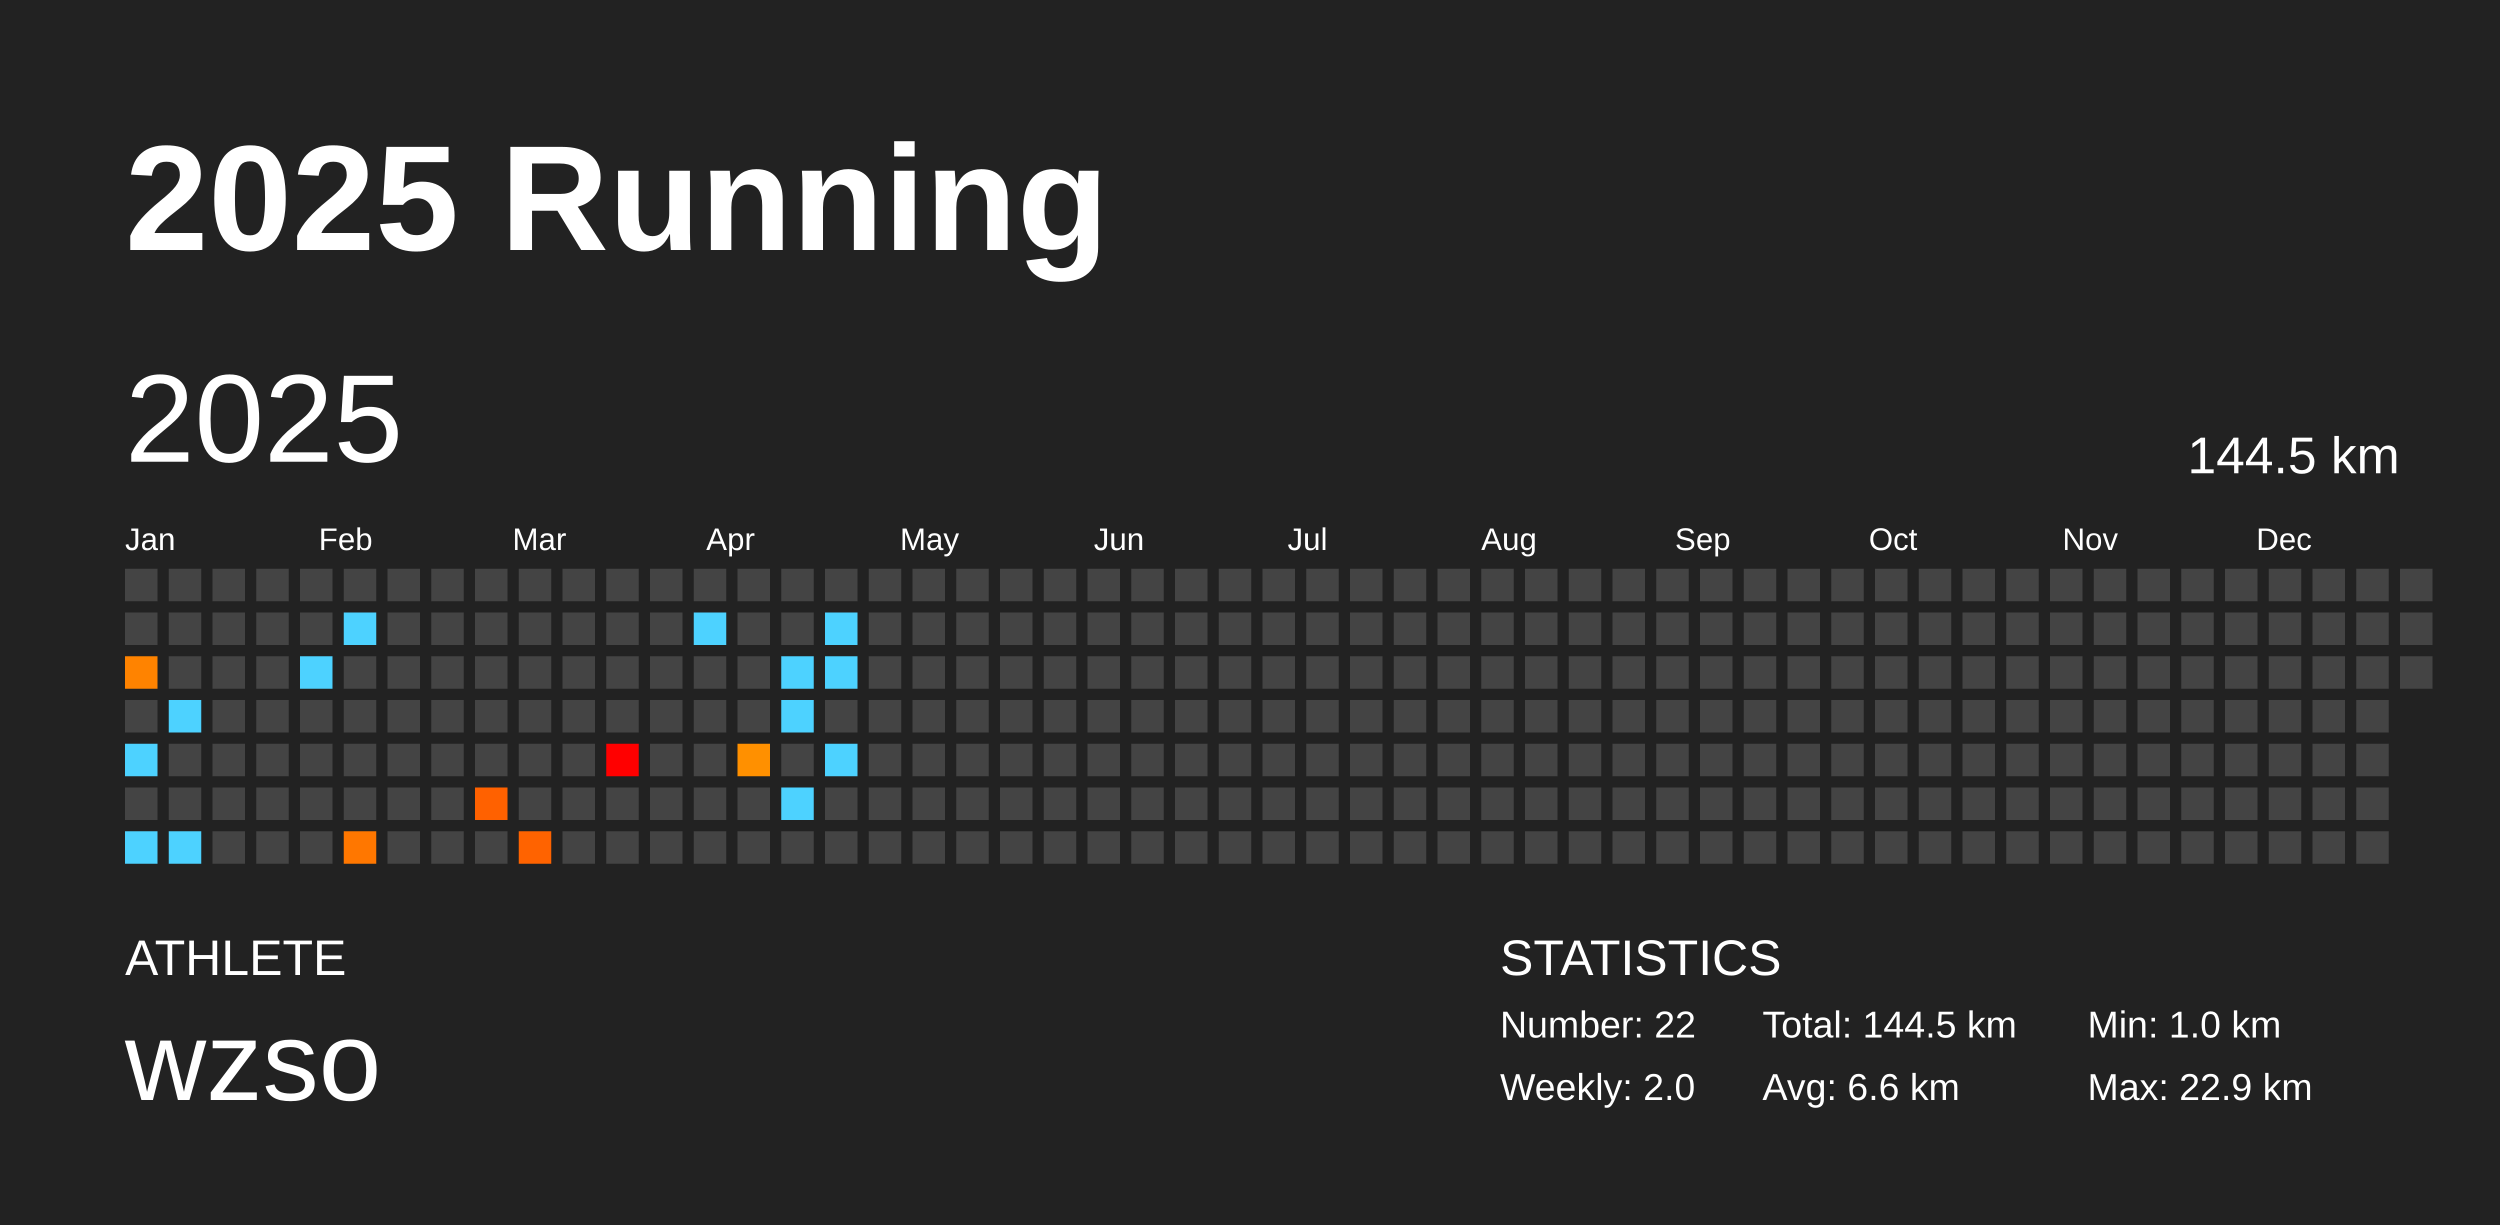
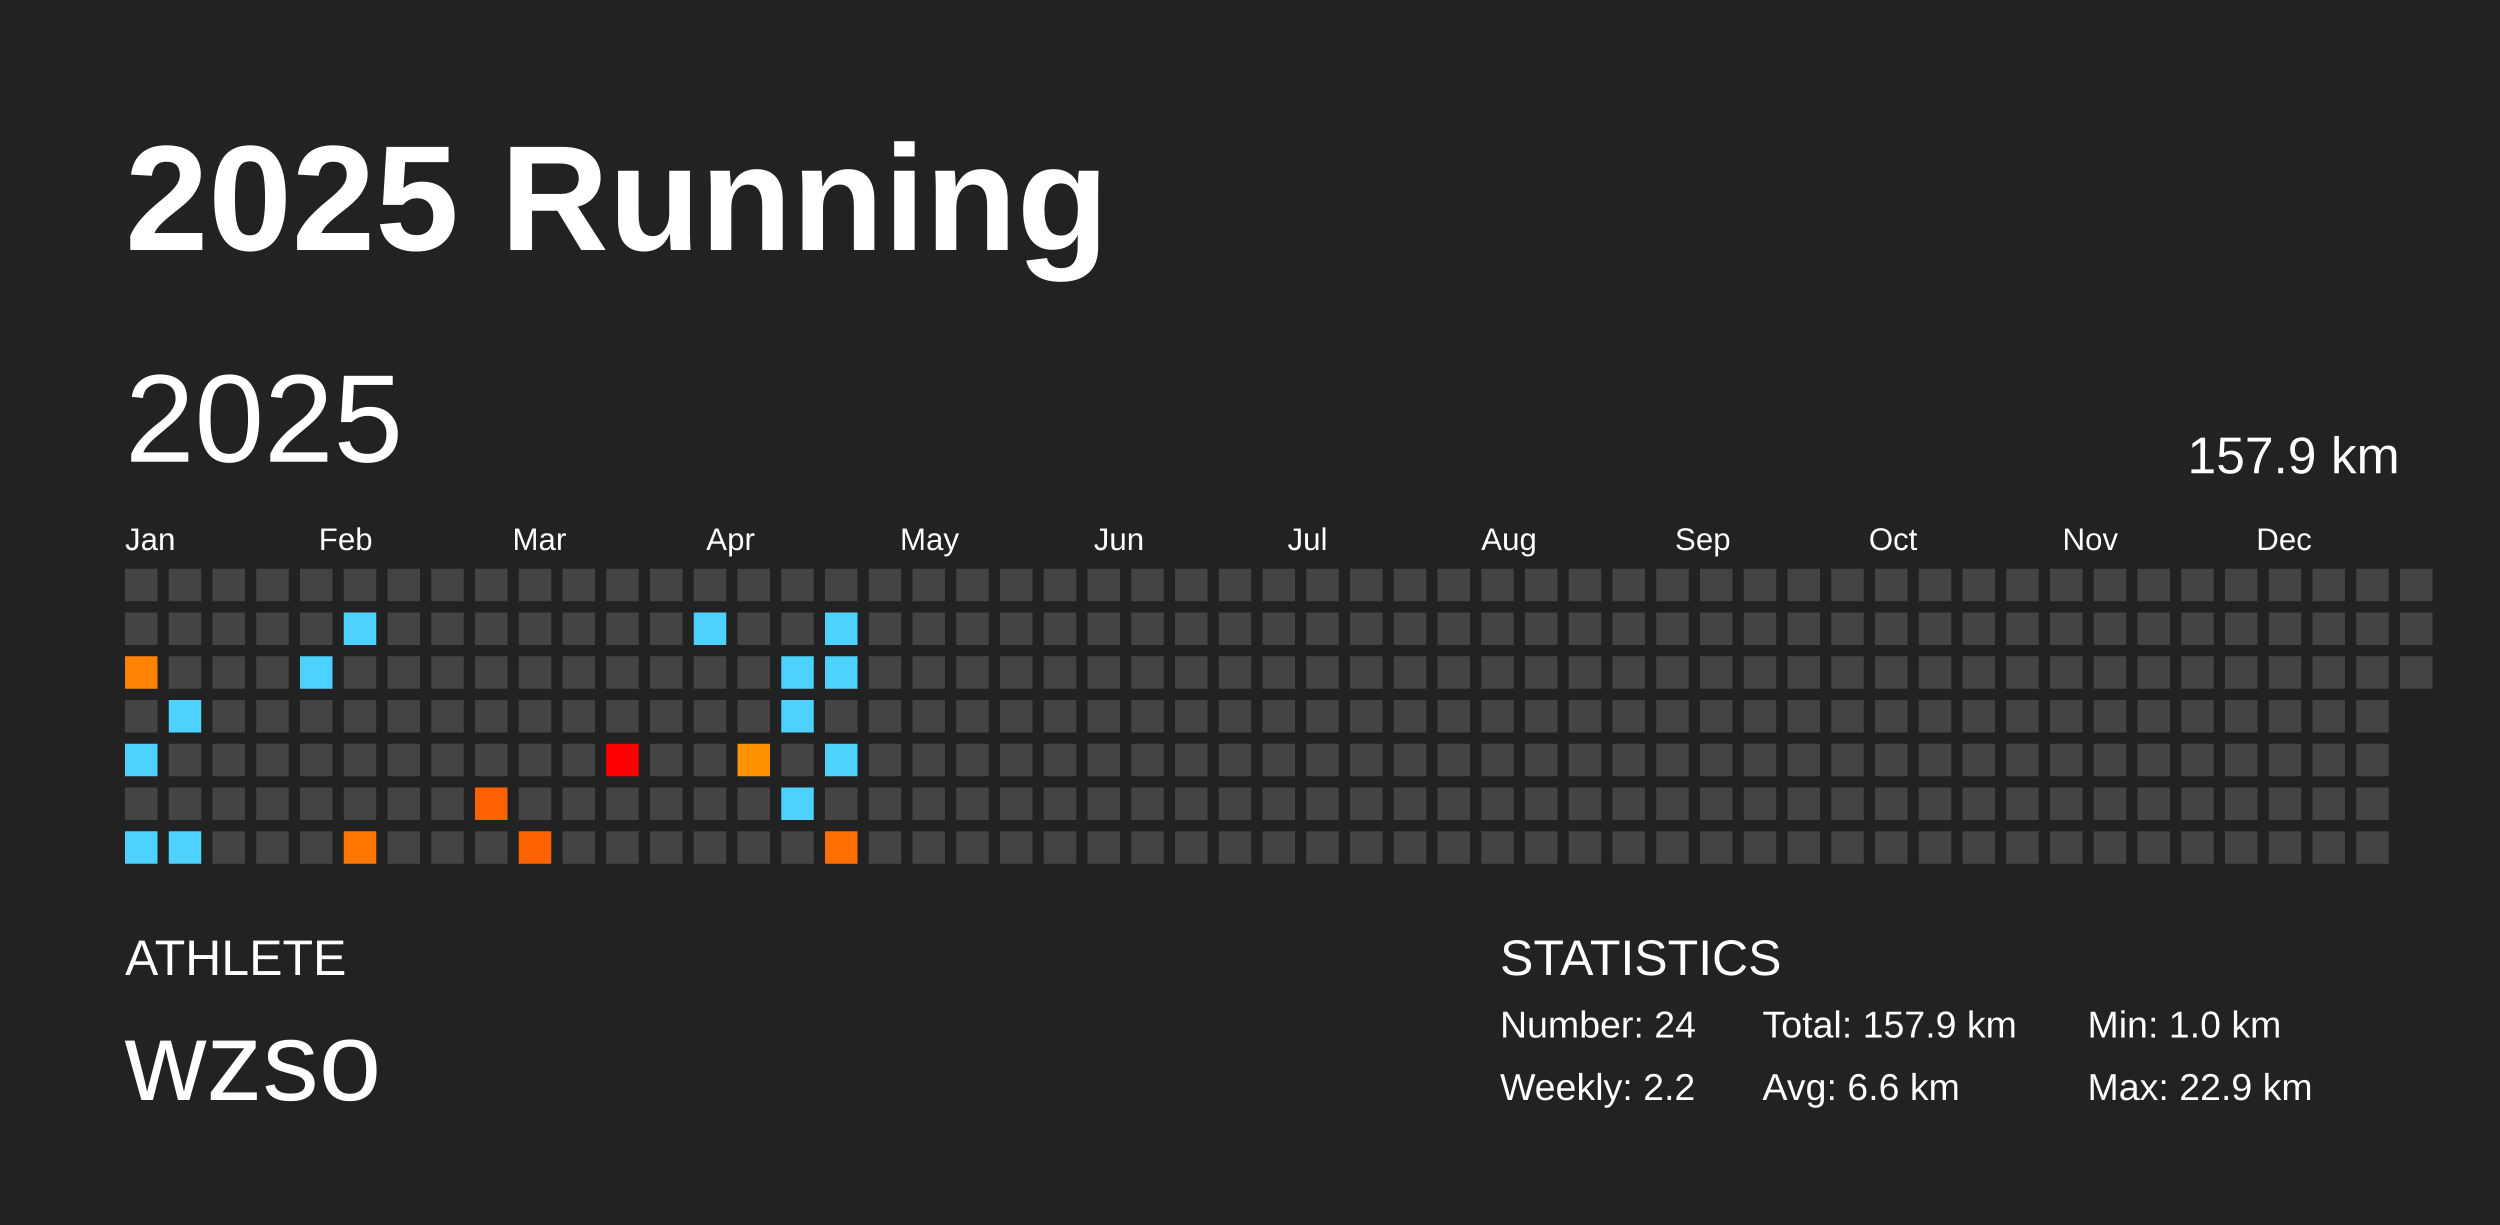
<svg xmlns="http://www.w3.org/2000/svg" baseProfile="full" height="98mm" version="1.1" viewBox="0,0,200,98" width="200mm">
  <defs />
  <rect fill="#222222" height="98" width="200" x="0" y="0" />
  <text fill="#FFFFFF" style="font-size:12px; font-family:Arial; font-weight:bold;" x="10" y="20">2025 Running</text>
  <text fill="#FFFFFF" style="font-size:4px; font-family:Arial" x="10" y="78">ATHLETE</text>
  <text fill="#FFFFFF" style="font-size:9px; font-family:Arial" x="10" y="88">wzso</text>
  <text fill="#FFFFFF" style="font-size:4px; font-family:Arial" x="120" y="78">STATISTICS</text>
-   <text fill="#FFFFFF" style="font-size:3px; font-family:Arial" x="120" y="83">Number: 22</text>
-   <text fill="#FFFFFF" style="font-size:3px; font-family:Arial" x="120" y="88">Weekly: 2.0</text>
-   <text fill="#FFFFFF" style="font-size:3px; font-family:Arial" x="141" y="83">Total: 144.5 km</text>
+   <text fill="#FFFFFF" style="font-size:3px; font-family:Arial" x="120" y="83">Number: 24</text>
+   <text fill="#FFFFFF" style="font-size:3px; font-family:Arial" x="120" y="88">Weekly: 2.2</text>
+   <text fill="#FFFFFF" style="font-size:3px; font-family:Arial" x="141" y="83">Total: 157.9 km</text>
  <text fill="#FFFFFF" style="font-size:3px; font-family:Arial" x="141" y="88">Avg: 6.6 km</text>
  <text fill="#FFFFFF" style="font-size:3px; font-family:Arial" x="167" y="83">Min: 1.0 km</text>
  <text fill="#FFFFFF" style="font-size:3px; font-family:Arial" x="167" y="88">Max: 22.9 km</text>
  <text dominant-baseline="hanging" fill="#FFFFFF" style="font-size:10.0px; font-family:Arial;" x="10" y="30">2025</text>
-   <text dominant-baseline="hanging" fill="#FFFFFF" style="font-size:4.125px; font-family:Arial;" x="175" y="35">144.5 km</text>
+   <text dominant-baseline="hanging" fill="#FFFFFF" style="font-size:4.125px; font-family:Arial;" x="175" y="35">157.9 km</text>
  <text fill="#FFFFFF" style="font-size:2.5px; font-family:Arial" x="10.0" y="44">Jan</text>
  <text fill="#FFFFFF" style="font-size:2.5px; font-family:Arial" x="25.5" y="44">Feb</text>
  <text fill="#FFFFFF" style="font-size:2.5px; font-family:Arial" x="41.0" y="44">Mar</text>
  <text fill="#FFFFFF" style="font-size:2.5px; font-family:Arial" x="56.5" y="44">Apr</text>
  <text fill="#FFFFFF" style="font-size:2.5px; font-family:Arial" x="72.0" y="44">May</text>
  <text fill="#FFFFFF" style="font-size:2.5px; font-family:Arial" x="87.5" y="44">Jun</text>
  <text fill="#FFFFFF" style="font-size:2.5px; font-family:Arial" x="103.0" y="44">Jul</text>
  <text fill="#FFFFFF" style="font-size:2.5px; font-family:Arial" x="118.5" y="44">Aug</text>
  <text fill="#FFFFFF" style="font-size:2.5px; font-family:Arial" x="134.0" y="44">Sep</text>
  <text fill="#FFFFFF" style="font-size:2.5px; font-family:Arial" x="149.5" y="44">Oct</text>
  <text fill="#FFFFFF" style="font-size:2.5px; font-family:Arial" x="165.0" y="44">Nov</text>
  <text fill="#FFFFFF" style="font-size:2.5px; font-family:Arial" x="180.5" y="44">Dec</text>
  <rect fill="#444444" height="2.6" width="2.6" x="10.0" y="45.5" />
  <rect fill="#444444" height="2.6" width="2.6" x="10.0" y="49.0" />
  <rect fill="#ff8300" height="2.6" width="2.6" x="10.0" y="52.5" />
  <rect fill="#444444" height="2.6" width="2.6" x="10.0" y="56.0" />
  <rect fill="#4dd2ff" height="2.6" width="2.6" x="10.0" y="59.5" />
  <rect fill="#444444" height="2.6" width="2.6" x="10.0" y="63.0" />
  <rect fill="#4dd2ff" height="2.6" width="2.6" x="10.0" y="66.5" />
  <rect fill="#444444" height="2.6" width="2.6" x="13.5" y="45.5" />
  <rect fill="#444444" height="2.6" width="2.6" x="13.5" y="49.0" />
  <rect fill="#444444" height="2.6" width="2.6" x="13.5" y="52.5" />
  <rect fill="#4dd2ff" height="2.6" width="2.6" x="13.5" y="56.0" />
  <rect fill="#444444" height="2.6" width="2.6" x="13.5" y="59.5" />
  <rect fill="#444444" height="2.6" width="2.6" x="13.5" y="63.0" />
  <rect fill="#4dd2ff" height="2.6" width="2.6" x="13.5" y="66.5" />
  <rect fill="#444444" height="2.6" width="2.6" x="17.0" y="45.5" />
  <rect fill="#444444" height="2.6" width="2.6" x="17.0" y="49.0" />
  <rect fill="#444444" height="2.6" width="2.6" x="17.0" y="52.5" />
  <rect fill="#444444" height="2.6" width="2.6" x="17.0" y="56.0" />
  <rect fill="#444444" height="2.6" width="2.6" x="17.0" y="59.5" />
  <rect fill="#444444" height="2.6" width="2.6" x="17.0" y="63.0" />
  <rect fill="#444444" height="2.6" width="2.6" x="17.0" y="66.5" />
  <rect fill="#444444" height="2.6" width="2.6" x="20.5" y="45.5" />
  <rect fill="#444444" height="2.6" width="2.6" x="20.5" y="49.0" />
  <rect fill="#444444" height="2.6" width="2.6" x="20.5" y="52.5" />
  <rect fill="#444444" height="2.6" width="2.6" x="20.5" y="56.0" />
  <rect fill="#444444" height="2.6" width="2.6" x="20.5" y="59.5" />
  <rect fill="#444444" height="2.6" width="2.6" x="20.5" y="63.0" />
  <rect fill="#444444" height="2.6" width="2.6" x="20.5" y="66.5" />
  <rect fill="#444444" height="2.6" width="2.6" x="24.0" y="45.5" />
  <rect fill="#444444" height="2.6" width="2.6" x="24.0" y="49.0" />
  <rect fill="#4dd2ff" height="2.6" width="2.6" x="24.0" y="52.5" />
  <rect fill="#444444" height="2.6" width="2.6" x="24.0" y="56.0" />
  <rect fill="#444444" height="2.6" width="2.6" x="24.0" y="59.5" />
  <rect fill="#444444" height="2.6" width="2.6" x="24.0" y="63.0" />
  <rect fill="#444444" height="2.6" width="2.6" x="24.0" y="66.5" />
  <rect fill="#444444" height="2.6" width="2.6" x="27.5" y="45.5" />
  <rect fill="#4dd2ff" height="2.6" width="2.6" x="27.5" y="49.0" />
  <rect fill="#444444" height="2.6" width="2.6" x="27.5" y="52.5" />
  <rect fill="#444444" height="2.6" width="2.6" x="27.5" y="56.0" />
  <rect fill="#444444" height="2.6" width="2.6" x="27.5" y="59.5" />
  <rect fill="#444444" height="2.6" width="2.6" x="27.5" y="63.0" />
  <rect fill="#ff7700" height="2.6" width="2.6" x="27.5" y="66.5" />
  <rect fill="#444444" height="2.6" width="2.6" x="31.0" y="45.5" />
  <rect fill="#444444" height="2.6" width="2.6" x="31.0" y="49.0" />
  <rect fill="#444444" height="2.6" width="2.6" x="31.0" y="52.5" />
  <rect fill="#444444" height="2.6" width="2.6" x="31.0" y="56.0" />
  <rect fill="#444444" height="2.6" width="2.6" x="31.0" y="59.5" />
  <rect fill="#444444" height="2.6" width="2.6" x="31.0" y="63.0" />
  <rect fill="#444444" height="2.6" width="2.6" x="31.0" y="66.5" />
  <rect fill="#444444" height="2.6" width="2.6" x="34.5" y="45.5" />
  <rect fill="#444444" height="2.6" width="2.6" x="34.5" y="49.0" />
  <rect fill="#444444" height="2.6" width="2.6" x="34.5" y="52.5" />
  <rect fill="#444444" height="2.6" width="2.6" x="34.5" y="56.0" />
  <rect fill="#444444" height="2.6" width="2.6" x="34.5" y="59.5" />
  <rect fill="#444444" height="2.6" width="2.6" x="34.5" y="63.0" />
  <rect fill="#444444" height="2.6" width="2.6" x="34.5" y="66.5" />
  <rect fill="#444444" height="2.6" width="2.6" x="38.0" y="45.5" />
  <rect fill="#444444" height="2.6" width="2.6" x="38.0" y="49.0" />
  <rect fill="#444444" height="2.6" width="2.6" x="38.0" y="52.5" />
  <rect fill="#444444" height="2.6" width="2.6" x="38.0" y="56.0" />
  <rect fill="#444444" height="2.6" width="2.6" x="38.0" y="59.5" />
  <rect fill="#ff6100" height="2.6" width="2.6" x="38.0" y="63.0" />
  <rect fill="#444444" height="2.6" width="2.6" x="38.0" y="66.5" />
  <rect fill="#444444" height="2.6" width="2.6" x="41.5" y="45.5" />
  <rect fill="#444444" height="2.6" width="2.6" x="41.5" y="49.0" />
  <rect fill="#444444" height="2.6" width="2.6" x="41.5" y="52.5" />
  <rect fill="#444444" height="2.6" width="2.6" x="41.5" y="56.0" />
  <rect fill="#444444" height="2.6" width="2.6" x="41.5" y="59.5" />
  <rect fill="#444444" height="2.6" width="2.6" x="41.5" y="63.0" />
  <rect fill="#ff6300" height="2.6" width="2.6" x="41.5" y="66.5" />
  <rect fill="#444444" height="2.6" width="2.6" x="45.0" y="45.5" />
  <rect fill="#444444" height="2.6" width="2.6" x="45.0" y="49.0" />
  <rect fill="#444444" height="2.6" width="2.6" x="45.0" y="52.5" />
  <rect fill="#444444" height="2.6" width="2.6" x="45.0" y="56.0" />
  <rect fill="#444444" height="2.6" width="2.6" x="45.0" y="59.5" />
  <rect fill="#444444" height="2.6" width="2.6" x="45.0" y="63.0" />
  <rect fill="#444444" height="2.6" width="2.6" x="45.0" y="66.5" />
  <rect fill="#444444" height="2.6" width="2.6" x="48.5" y="45.5" />
  <rect fill="#444444" height="2.6" width="2.6" x="48.5" y="49.0" />
  <rect fill="#444444" height="2.6" width="2.6" x="48.5" y="52.5" />
  <rect fill="#444444" height="2.6" width="2.6" x="48.5" y="56.0" />
  <rect fill="red" height="2.6" width="2.6" x="48.5" y="59.5" />
  <rect fill="#444444" height="2.6" width="2.6" x="48.5" y="63.0" />
  <rect fill="#444444" height="2.6" width="2.6" x="48.5" y="66.5" />
  <rect fill="#444444" height="2.6" width="2.6" x="52.0" y="45.5" />
  <rect fill="#444444" height="2.6" width="2.6" x="52.0" y="49.0" />
  <rect fill="#444444" height="2.6" width="2.6" x="52.0" y="52.5" />
  <rect fill="#444444" height="2.6" width="2.6" x="52.0" y="56.0" />
  <rect fill="#444444" height="2.6" width="2.6" x="52.0" y="59.5" />
  <rect fill="#444444" height="2.6" width="2.6" x="52.0" y="63.0" />
  <rect fill="#444444" height="2.6" width="2.6" x="52.0" y="66.5" />
  <rect fill="#444444" height="2.6" width="2.6" x="55.5" y="45.5" />
  <rect fill="#4dd2ff" height="2.6" width="2.6" x="55.5" y="49.0" />
  <rect fill="#444444" height="2.6" width="2.6" x="55.5" y="52.5" />
  <rect fill="#444444" height="2.6" width="2.6" x="55.5" y="56.0" />
  <rect fill="#444444" height="2.6" width="2.6" x="55.5" y="59.5" />
  <rect fill="#444444" height="2.6" width="2.6" x="55.5" y="63.0" />
  <rect fill="#444444" height="2.6" width="2.6" x="55.5" y="66.5" />
  <rect fill="#444444" height="2.6" width="2.6" x="59.0" y="45.5" />
  <rect fill="#444444" height="2.6" width="2.6" x="59.0" y="49.0" />
  <rect fill="#444444" height="2.6" width="2.6" x="59.0" y="52.5" />
  <rect fill="#444444" height="2.6" width="2.6" x="59.0" y="56.0" />
  <rect fill="#ff9000" height="2.6" width="2.6" x="59.0" y="59.5" />
  <rect fill="#444444" height="2.6" width="2.6" x="59.0" y="63.0" />
  <rect fill="#444444" height="2.6" width="2.6" x="59.0" y="66.5" />
  <rect fill="#444444" height="2.6" width="2.6" x="62.5" y="45.5" />
  <rect fill="#444444" height="2.6" width="2.6" x="62.5" y="49.0" />
  <rect fill="#4dd2ff" height="2.6" width="2.6" x="62.5" y="52.5" />
  <rect fill="#4dd2ff" height="2.6" width="2.6" x="62.5" y="56.0" />
  <rect fill="#444444" height="2.6" width="2.6" x="62.5" y="59.5" />
  <rect fill="#4dd2ff" height="2.6" width="2.6" x="62.5" y="63.0" />
  <rect fill="#444444" height="2.6" width="2.6" x="62.5" y="66.5" />
  <rect fill="#444444" height="2.6" width="2.6" x="66.0" y="45.5" />
  <rect fill="#4dd2ff" height="2.6" width="2.6" x="66.0" y="49.0" />
  <rect fill="#4dd2ff" height="2.6" width="2.6" x="66.0" y="52.5" />
  <rect fill="#444444" height="2.6" width="2.6" x="66.0" y="56.0" />
  <rect fill="#4dd2ff" height="2.6" width="2.6" x="66.0" y="59.5" />
  <rect fill="#444444" height="2.6" width="2.6" x="66.0" y="63.0" />
-   <rect fill="#444444" height="2.6" width="2.6" x="66.0" y="66.5" />
+   <rect fill="#ff6e00" height="2.6" width="2.6" x="66.0" y="66.5" />
  <rect fill="#444444" height="2.6" width="2.6" x="69.5" y="45.5" />
  <rect fill="#444444" height="2.6" width="2.6" x="69.5" y="49.0" />
  <rect fill="#444444" height="2.6" width="2.6" x="69.5" y="52.5" />
  <rect fill="#444444" height="2.6" width="2.6" x="69.5" y="56.0" />
  <rect fill="#444444" height="2.6" width="2.6" x="69.5" y="59.5" />
  <rect fill="#444444" height="2.6" width="2.6" x="69.5" y="63.0" />
  <rect fill="#444444" height="2.6" width="2.6" x="69.5" y="66.5" />
  <rect fill="#444444" height="2.6" width="2.6" x="73.0" y="45.5" />
  <rect fill="#444444" height="2.6" width="2.6" x="73.0" y="49.0" />
  <rect fill="#444444" height="2.6" width="2.6" x="73.0" y="52.5" />
  <rect fill="#444444" height="2.6" width="2.6" x="73.0" y="56.0" />
  <rect fill="#444444" height="2.6" width="2.6" x="73.0" y="59.5" />
  <rect fill="#444444" height="2.6" width="2.6" x="73.0" y="63.0" />
  <rect fill="#444444" height="2.6" width="2.6" x="73.0" y="66.5" />
  <rect fill="#444444" height="2.6" width="2.6" x="76.5" y="45.5" />
  <rect fill="#444444" height="2.6" width="2.6" x="76.5" y="49.0" />
  <rect fill="#444444" height="2.6" width="2.6" x="76.5" y="52.5" />
  <rect fill="#444444" height="2.6" width="2.6" x="76.5" y="56.0" />
  <rect fill="#444444" height="2.6" width="2.6" x="76.5" y="59.5" />
  <rect fill="#444444" height="2.6" width="2.6" x="76.5" y="63.0" />
  <rect fill="#444444" height="2.6" width="2.6" x="76.5" y="66.5" />
  <rect fill="#444444" height="2.6" width="2.6" x="80.0" y="45.5" />
  <rect fill="#444444" height="2.6" width="2.6" x="80.0" y="49.0" />
  <rect fill="#444444" height="2.6" width="2.6" x="80.0" y="52.5" />
  <rect fill="#444444" height="2.6" width="2.6" x="80.0" y="56.0" />
  <rect fill="#444444" height="2.6" width="2.6" x="80.0" y="59.5" />
  <rect fill="#444444" height="2.6" width="2.6" x="80.0" y="63.0" />
  <rect fill="#444444" height="2.6" width="2.6" x="80.0" y="66.5" />
  <rect fill="#444444" height="2.6" width="2.6" x="83.5" y="45.5" />
  <rect fill="#444444" height="2.6" width="2.6" x="83.5" y="49.0" />
  <rect fill="#444444" height="2.6" width="2.6" x="83.5" y="52.5" />
  <rect fill="#444444" height="2.6" width="2.6" x="83.5" y="56.0" />
  <rect fill="#444444" height="2.6" width="2.6" x="83.5" y="59.5" />
  <rect fill="#444444" height="2.6" width="2.6" x="83.5" y="63.0" />
  <rect fill="#444444" height="2.6" width="2.6" x="83.5" y="66.5" />
  <rect fill="#444444" height="2.6" width="2.6" x="87.0" y="45.5" />
  <rect fill="#444444" height="2.6" width="2.6" x="87.0" y="49.0" />
  <rect fill="#444444" height="2.6" width="2.6" x="87.0" y="52.5" />
  <rect fill="#444444" height="2.6" width="2.6" x="87.0" y="56.0" />
  <rect fill="#444444" height="2.6" width="2.6" x="87.0" y="59.5" />
  <rect fill="#444444" height="2.6" width="2.6" x="87.0" y="63.0" />
  <rect fill="#444444" height="2.6" width="2.6" x="87.0" y="66.5" />
  <rect fill="#444444" height="2.6" width="2.6" x="90.5" y="45.5" />
  <rect fill="#444444" height="2.6" width="2.6" x="90.5" y="49.0" />
  <rect fill="#444444" height="2.6" width="2.6" x="90.5" y="52.5" />
  <rect fill="#444444" height="2.6" width="2.6" x="90.5" y="56.0" />
  <rect fill="#444444" height="2.6" width="2.6" x="90.5" y="59.5" />
  <rect fill="#444444" height="2.6" width="2.6" x="90.5" y="63.0" />
  <rect fill="#444444" height="2.6" width="2.6" x="90.5" y="66.5" />
  <rect fill="#444444" height="2.6" width="2.6" x="94.0" y="45.5" />
  <rect fill="#444444" height="2.6" width="2.6" x="94.0" y="49.0" />
  <rect fill="#444444" height="2.6" width="2.6" x="94.0" y="52.5" />
  <rect fill="#444444" height="2.6" width="2.6" x="94.0" y="56.0" />
  <rect fill="#444444" height="2.6" width="2.6" x="94.0" y="59.5" />
  <rect fill="#444444" height="2.6" width="2.6" x="94.0" y="63.0" />
  <rect fill="#444444" height="2.6" width="2.6" x="94.0" y="66.5" />
  <rect fill="#444444" height="2.6" width="2.6" x="97.5" y="45.5" />
  <rect fill="#444444" height="2.6" width="2.6" x="97.5" y="49.0" />
  <rect fill="#444444" height="2.6" width="2.6" x="97.5" y="52.5" />
  <rect fill="#444444" height="2.6" width="2.6" x="97.5" y="56.0" />
  <rect fill="#444444" height="2.6" width="2.6" x="97.5" y="59.5" />
  <rect fill="#444444" height="2.6" width="2.6" x="97.5" y="63.0" />
  <rect fill="#444444" height="2.6" width="2.6" x="97.5" y="66.5" />
  <rect fill="#444444" height="2.6" width="2.6" x="101.0" y="45.5" />
  <rect fill="#444444" height="2.6" width="2.6" x="101.0" y="49.0" />
  <rect fill="#444444" height="2.6" width="2.6" x="101.0" y="52.5" />
  <rect fill="#444444" height="2.6" width="2.6" x="101.0" y="56.0" />
  <rect fill="#444444" height="2.6" width="2.6" x="101.0" y="59.5" />
  <rect fill="#444444" height="2.6" width="2.6" x="101.0" y="63.0" />
  <rect fill="#444444" height="2.6" width="2.6" x="101.0" y="66.5" />
  <rect fill="#444444" height="2.6" width="2.6" x="104.5" y="45.5" />
  <rect fill="#444444" height="2.6" width="2.6" x="104.5" y="49.0" />
  <rect fill="#444444" height="2.6" width="2.6" x="104.5" y="52.5" />
  <rect fill="#444444" height="2.6" width="2.6" x="104.5" y="56.0" />
  <rect fill="#444444" height="2.6" width="2.6" x="104.5" y="59.5" />
  <rect fill="#444444" height="2.6" width="2.6" x="104.5" y="63.0" />
  <rect fill="#444444" height="2.6" width="2.6" x="104.5" y="66.5" />
  <rect fill="#444444" height="2.6" width="2.6" x="108.0" y="45.5" />
  <rect fill="#444444" height="2.6" width="2.6" x="108.0" y="49.0" />
  <rect fill="#444444" height="2.6" width="2.6" x="108.0" y="52.5" />
  <rect fill="#444444" height="2.6" width="2.6" x="108.0" y="56.0" />
  <rect fill="#444444" height="2.6" width="2.6" x="108.0" y="59.5" />
  <rect fill="#444444" height="2.6" width="2.6" x="108.0" y="63.0" />
  <rect fill="#444444" height="2.6" width="2.6" x="108.0" y="66.5" />
  <rect fill="#444444" height="2.6" width="2.6" x="111.5" y="45.5" />
  <rect fill="#444444" height="2.6" width="2.6" x="111.5" y="49.0" />
  <rect fill="#444444" height="2.6" width="2.6" x="111.5" y="52.5" />
  <rect fill="#444444" height="2.6" width="2.6" x="111.5" y="56.0" />
  <rect fill="#444444" height="2.6" width="2.6" x="111.5" y="59.5" />
  <rect fill="#444444" height="2.6" width="2.6" x="111.5" y="63.0" />
  <rect fill="#444444" height="2.6" width="2.6" x="111.5" y="66.5" />
  <rect fill="#444444" height="2.6" width="2.6" x="115.0" y="45.5" />
  <rect fill="#444444" height="2.6" width="2.6" x="115.0" y="49.0" />
  <rect fill="#444444" height="2.6" width="2.6" x="115.0" y="52.5" />
  <rect fill="#444444" height="2.6" width="2.6" x="115.0" y="56.0" />
  <rect fill="#444444" height="2.6" width="2.6" x="115.0" y="59.5" />
  <rect fill="#444444" height="2.6" width="2.6" x="115.0" y="63.0" />
  <rect fill="#444444" height="2.6" width="2.6" x="115.0" y="66.5" />
  <rect fill="#444444" height="2.6" width="2.6" x="118.5" y="45.5" />
  <rect fill="#444444" height="2.6" width="2.6" x="118.5" y="49.0" />
  <rect fill="#444444" height="2.6" width="2.6" x="118.5" y="52.5" />
  <rect fill="#444444" height="2.6" width="2.6" x="118.5" y="56.0" />
  <rect fill="#444444" height="2.6" width="2.6" x="118.5" y="59.5" />
  <rect fill="#444444" height="2.6" width="2.6" x="118.5" y="63.0" />
  <rect fill="#444444" height="2.6" width="2.6" x="118.5" y="66.5" />
  <rect fill="#444444" height="2.6" width="2.6" x="122.0" y="45.5" />
  <rect fill="#444444" height="2.6" width="2.6" x="122.0" y="49.0" />
  <rect fill="#444444" height="2.6" width="2.6" x="122.0" y="52.5" />
  <rect fill="#444444" height="2.6" width="2.6" x="122.0" y="56.0" />
  <rect fill="#444444" height="2.6" width="2.6" x="122.0" y="59.5" />
  <rect fill="#444444" height="2.6" width="2.6" x="122.0" y="63.0" />
  <rect fill="#444444" height="2.6" width="2.6" x="122.0" y="66.5" />
  <rect fill="#444444" height="2.6" width="2.6" x="125.5" y="45.5" />
  <rect fill="#444444" height="2.6" width="2.6" x="125.5" y="49.0" />
  <rect fill="#444444" height="2.6" width="2.6" x="125.5" y="52.5" />
  <rect fill="#444444" height="2.6" width="2.6" x="125.5" y="56.0" />
  <rect fill="#444444" height="2.6" width="2.6" x="125.5" y="59.5" />
  <rect fill="#444444" height="2.6" width="2.6" x="125.5" y="63.0" />
  <rect fill="#444444" height="2.6" width="2.6" x="125.5" y="66.5" />
  <rect fill="#444444" height="2.6" width="2.6" x="129.0" y="45.5" />
  <rect fill="#444444" height="2.6" width="2.6" x="129.0" y="49.0" />
  <rect fill="#444444" height="2.6" width="2.6" x="129.0" y="52.5" />
  <rect fill="#444444" height="2.6" width="2.6" x="129.0" y="56.0" />
  <rect fill="#444444" height="2.6" width="2.6" x="129.0" y="59.5" />
  <rect fill="#444444" height="2.6" width="2.6" x="129.0" y="63.0" />
  <rect fill="#444444" height="2.6" width="2.6" x="129.0" y="66.5" />
  <rect fill="#444444" height="2.6" width="2.6" x="132.5" y="45.5" />
  <rect fill="#444444" height="2.6" width="2.6" x="132.5" y="49.0" />
  <rect fill="#444444" height="2.6" width="2.6" x="132.5" y="52.5" />
  <rect fill="#444444" height="2.6" width="2.6" x="132.5" y="56.0" />
  <rect fill="#444444" height="2.6" width="2.6" x="132.5" y="59.5" />
  <rect fill="#444444" height="2.6" width="2.6" x="132.5" y="63.0" />
  <rect fill="#444444" height="2.6" width="2.6" x="132.5" y="66.5" />
  <rect fill="#444444" height="2.6" width="2.6" x="136.0" y="45.5" />
  <rect fill="#444444" height="2.6" width="2.6" x="136.0" y="49.0" />
  <rect fill="#444444" height="2.6" width="2.6" x="136.0" y="52.5" />
  <rect fill="#444444" height="2.6" width="2.6" x="136.0" y="56.0" />
  <rect fill="#444444" height="2.6" width="2.6" x="136.0" y="59.5" />
  <rect fill="#444444" height="2.6" width="2.6" x="136.0" y="63.0" />
  <rect fill="#444444" height="2.6" width="2.6" x="136.0" y="66.5" />
  <rect fill="#444444" height="2.6" width="2.6" x="139.5" y="45.5" />
  <rect fill="#444444" height="2.6" width="2.6" x="139.5" y="49.0" />
  <rect fill="#444444" height="2.6" width="2.6" x="139.5" y="52.5" />
  <rect fill="#444444" height="2.6" width="2.6" x="139.5" y="56.0" />
  <rect fill="#444444" height="2.6" width="2.6" x="139.5" y="59.5" />
  <rect fill="#444444" height="2.6" width="2.6" x="139.5" y="63.0" />
  <rect fill="#444444" height="2.6" width="2.6" x="139.5" y="66.5" />
  <rect fill="#444444" height="2.6" width="2.6" x="143.0" y="45.5" />
  <rect fill="#444444" height="2.6" width="2.6" x="143.0" y="49.0" />
  <rect fill="#444444" height="2.6" width="2.6" x="143.0" y="52.5" />
  <rect fill="#444444" height="2.6" width="2.6" x="143.0" y="56.0" />
  <rect fill="#444444" height="2.6" width="2.6" x="143.0" y="59.5" />
  <rect fill="#444444" height="2.6" width="2.6" x="143.0" y="63.0" />
  <rect fill="#444444" height="2.6" width="2.6" x="143.0" y="66.5" />
  <rect fill="#444444" height="2.6" width="2.6" x="146.5" y="45.5" />
  <rect fill="#444444" height="2.6" width="2.6" x="146.5" y="49.0" />
  <rect fill="#444444" height="2.6" width="2.6" x="146.5" y="52.5" />
  <rect fill="#444444" height="2.6" width="2.6" x="146.5" y="56.0" />
  <rect fill="#444444" height="2.6" width="2.6" x="146.5" y="59.5" />
  <rect fill="#444444" height="2.6" width="2.6" x="146.5" y="63.0" />
  <rect fill="#444444" height="2.6" width="2.6" x="146.5" y="66.5" />
  <rect fill="#444444" height="2.6" width="2.6" x="150.0" y="45.5" />
  <rect fill="#444444" height="2.6" width="2.6" x="150.0" y="49.0" />
  <rect fill="#444444" height="2.6" width="2.6" x="150.0" y="52.5" />
  <rect fill="#444444" height="2.6" width="2.6" x="150.0" y="56.0" />
  <rect fill="#444444" height="2.6" width="2.6" x="150.0" y="59.5" />
  <rect fill="#444444" height="2.6" width="2.6" x="150.0" y="63.0" />
  <rect fill="#444444" height="2.6" width="2.6" x="150.0" y="66.5" />
  <rect fill="#444444" height="2.6" width="2.6" x="153.5" y="45.5" />
  <rect fill="#444444" height="2.6" width="2.6" x="153.5" y="49.0" />
  <rect fill="#444444" height="2.6" width="2.6" x="153.5" y="52.5" />
  <rect fill="#444444" height="2.6" width="2.6" x="153.5" y="56.0" />
  <rect fill="#444444" height="2.6" width="2.6" x="153.5" y="59.5" />
  <rect fill="#444444" height="2.6" width="2.6" x="153.5" y="63.0" />
  <rect fill="#444444" height="2.6" width="2.6" x="153.5" y="66.5" />
  <rect fill="#444444" height="2.6" width="2.6" x="157.0" y="45.5" />
  <rect fill="#444444" height="2.6" width="2.6" x="157.0" y="49.0" />
  <rect fill="#444444" height="2.6" width="2.6" x="157.0" y="52.5" />
  <rect fill="#444444" height="2.6" width="2.6" x="157.0" y="56.0" />
  <rect fill="#444444" height="2.6" width="2.6" x="157.0" y="59.5" />
  <rect fill="#444444" height="2.6" width="2.6" x="157.0" y="63.0" />
  <rect fill="#444444" height="2.6" width="2.6" x="157.0" y="66.5" />
  <rect fill="#444444" height="2.6" width="2.6" x="160.5" y="45.5" />
  <rect fill="#444444" height="2.6" width="2.6" x="160.5" y="49.0" />
  <rect fill="#444444" height="2.6" width="2.6" x="160.5" y="52.5" />
  <rect fill="#444444" height="2.6" width="2.6" x="160.5" y="56.0" />
  <rect fill="#444444" height="2.6" width="2.6" x="160.5" y="59.5" />
  <rect fill="#444444" height="2.6" width="2.6" x="160.5" y="63.0" />
  <rect fill="#444444" height="2.6" width="2.6" x="160.5" y="66.5" />
  <rect fill="#444444" height="2.6" width="2.6" x="164.0" y="45.5" />
  <rect fill="#444444" height="2.6" width="2.6" x="164.0" y="49.0" />
  <rect fill="#444444" height="2.6" width="2.6" x="164.0" y="52.5" />
  <rect fill="#444444" height="2.6" width="2.6" x="164.0" y="56.0" />
  <rect fill="#444444" height="2.6" width="2.6" x="164.0" y="59.5" />
  <rect fill="#444444" height="2.6" width="2.6" x="164.0" y="63.0" />
  <rect fill="#444444" height="2.6" width="2.6" x="164.0" y="66.5" />
  <rect fill="#444444" height="2.6" width="2.6" x="167.5" y="45.5" />
  <rect fill="#444444" height="2.6" width="2.6" x="167.5" y="49.0" />
  <rect fill="#444444" height="2.6" width="2.6" x="167.5" y="52.5" />
  <rect fill="#444444" height="2.6" width="2.6" x="167.5" y="56.0" />
  <rect fill="#444444" height="2.6" width="2.6" x="167.5" y="59.5" />
  <rect fill="#444444" height="2.6" width="2.6" x="167.5" y="63.0" />
  <rect fill="#444444" height="2.6" width="2.6" x="167.5" y="66.5" />
  <rect fill="#444444" height="2.6" width="2.6" x="171.0" y="45.5" />
  <rect fill="#444444" height="2.6" width="2.6" x="171.0" y="49.0" />
  <rect fill="#444444" height="2.6" width="2.6" x="171.0" y="52.5" />
  <rect fill="#444444" height="2.6" width="2.6" x="171.0" y="56.0" />
  <rect fill="#444444" height="2.6" width="2.6" x="171.0" y="59.5" />
  <rect fill="#444444" height="2.6" width="2.6" x="171.0" y="63.0" />
  <rect fill="#444444" height="2.6" width="2.6" x="171.0" y="66.5" />
  <rect fill="#444444" height="2.6" width="2.6" x="174.5" y="45.5" />
  <rect fill="#444444" height="2.6" width="2.6" x="174.5" y="49.0" />
  <rect fill="#444444" height="2.6" width="2.6" x="174.5" y="52.5" />
  <rect fill="#444444" height="2.6" width="2.6" x="174.5" y="56.0" />
  <rect fill="#444444" height="2.6" width="2.6" x="174.5" y="59.5" />
  <rect fill="#444444" height="2.6" width="2.6" x="174.5" y="63.0" />
  <rect fill="#444444" height="2.6" width="2.6" x="174.5" y="66.5" />
  <rect fill="#444444" height="2.6" width="2.6" x="178.0" y="45.5" />
  <rect fill="#444444" height="2.6" width="2.6" x="178.0" y="49.0" />
  <rect fill="#444444" height="2.6" width="2.6" x="178.0" y="52.5" />
  <rect fill="#444444" height="2.6" width="2.6" x="178.0" y="56.0" />
  <rect fill="#444444" height="2.6" width="2.6" x="178.0" y="59.5" />
  <rect fill="#444444" height="2.6" width="2.6" x="178.0" y="63.0" />
  <rect fill="#444444" height="2.6" width="2.6" x="178.0" y="66.5" />
  <rect fill="#444444" height="2.6" width="2.6" x="181.5" y="45.5" />
  <rect fill="#444444" height="2.6" width="2.6" x="181.5" y="49.0" />
  <rect fill="#444444" height="2.6" width="2.6" x="181.5" y="52.5" />
  <rect fill="#444444" height="2.6" width="2.6" x="181.5" y="56.0" />
  <rect fill="#444444" height="2.6" width="2.6" x="181.5" y="59.5" />
  <rect fill="#444444" height="2.6" width="2.6" x="181.5" y="63.0" />
  <rect fill="#444444" height="2.6" width="2.6" x="181.5" y="66.5" />
  <rect fill="#444444" height="2.6" width="2.6" x="185.0" y="45.5" />
  <rect fill="#444444" height="2.6" width="2.6" x="185.0" y="49.0" />
  <rect fill="#444444" height="2.6" width="2.6" x="185.0" y="52.5" />
  <rect fill="#444444" height="2.6" width="2.6" x="185.0" y="56.0" />
  <rect fill="#444444" height="2.6" width="2.6" x="185.0" y="59.5" />
  <rect fill="#444444" height="2.6" width="2.6" x="185.0" y="63.0" />
  <rect fill="#444444" height="2.6" width="2.6" x="185.0" y="66.5" />
  <rect fill="#444444" height="2.6" width="2.6" x="188.5" y="45.5" />
  <rect fill="#444444" height="2.6" width="2.6" x="188.5" y="49.0" />
  <rect fill="#444444" height="2.6" width="2.6" x="188.5" y="52.5" />
  <rect fill="#444444" height="2.6" width="2.6" x="188.5" y="56.0" />
  <rect fill="#444444" height="2.6" width="2.6" x="188.5" y="59.5" />
  <rect fill="#444444" height="2.6" width="2.6" x="188.5" y="63.0" />
  <rect fill="#444444" height="2.6" width="2.6" x="188.5" y="66.5" />
  <rect fill="#444444" height="2.6" width="2.6" x="192.0" y="45.5" />
  <rect fill="#444444" height="2.6" width="2.6" x="192.0" y="49.0" />
  <rect fill="#444444" height="2.6" width="2.6" x="192.0" y="52.5" />
</svg>
